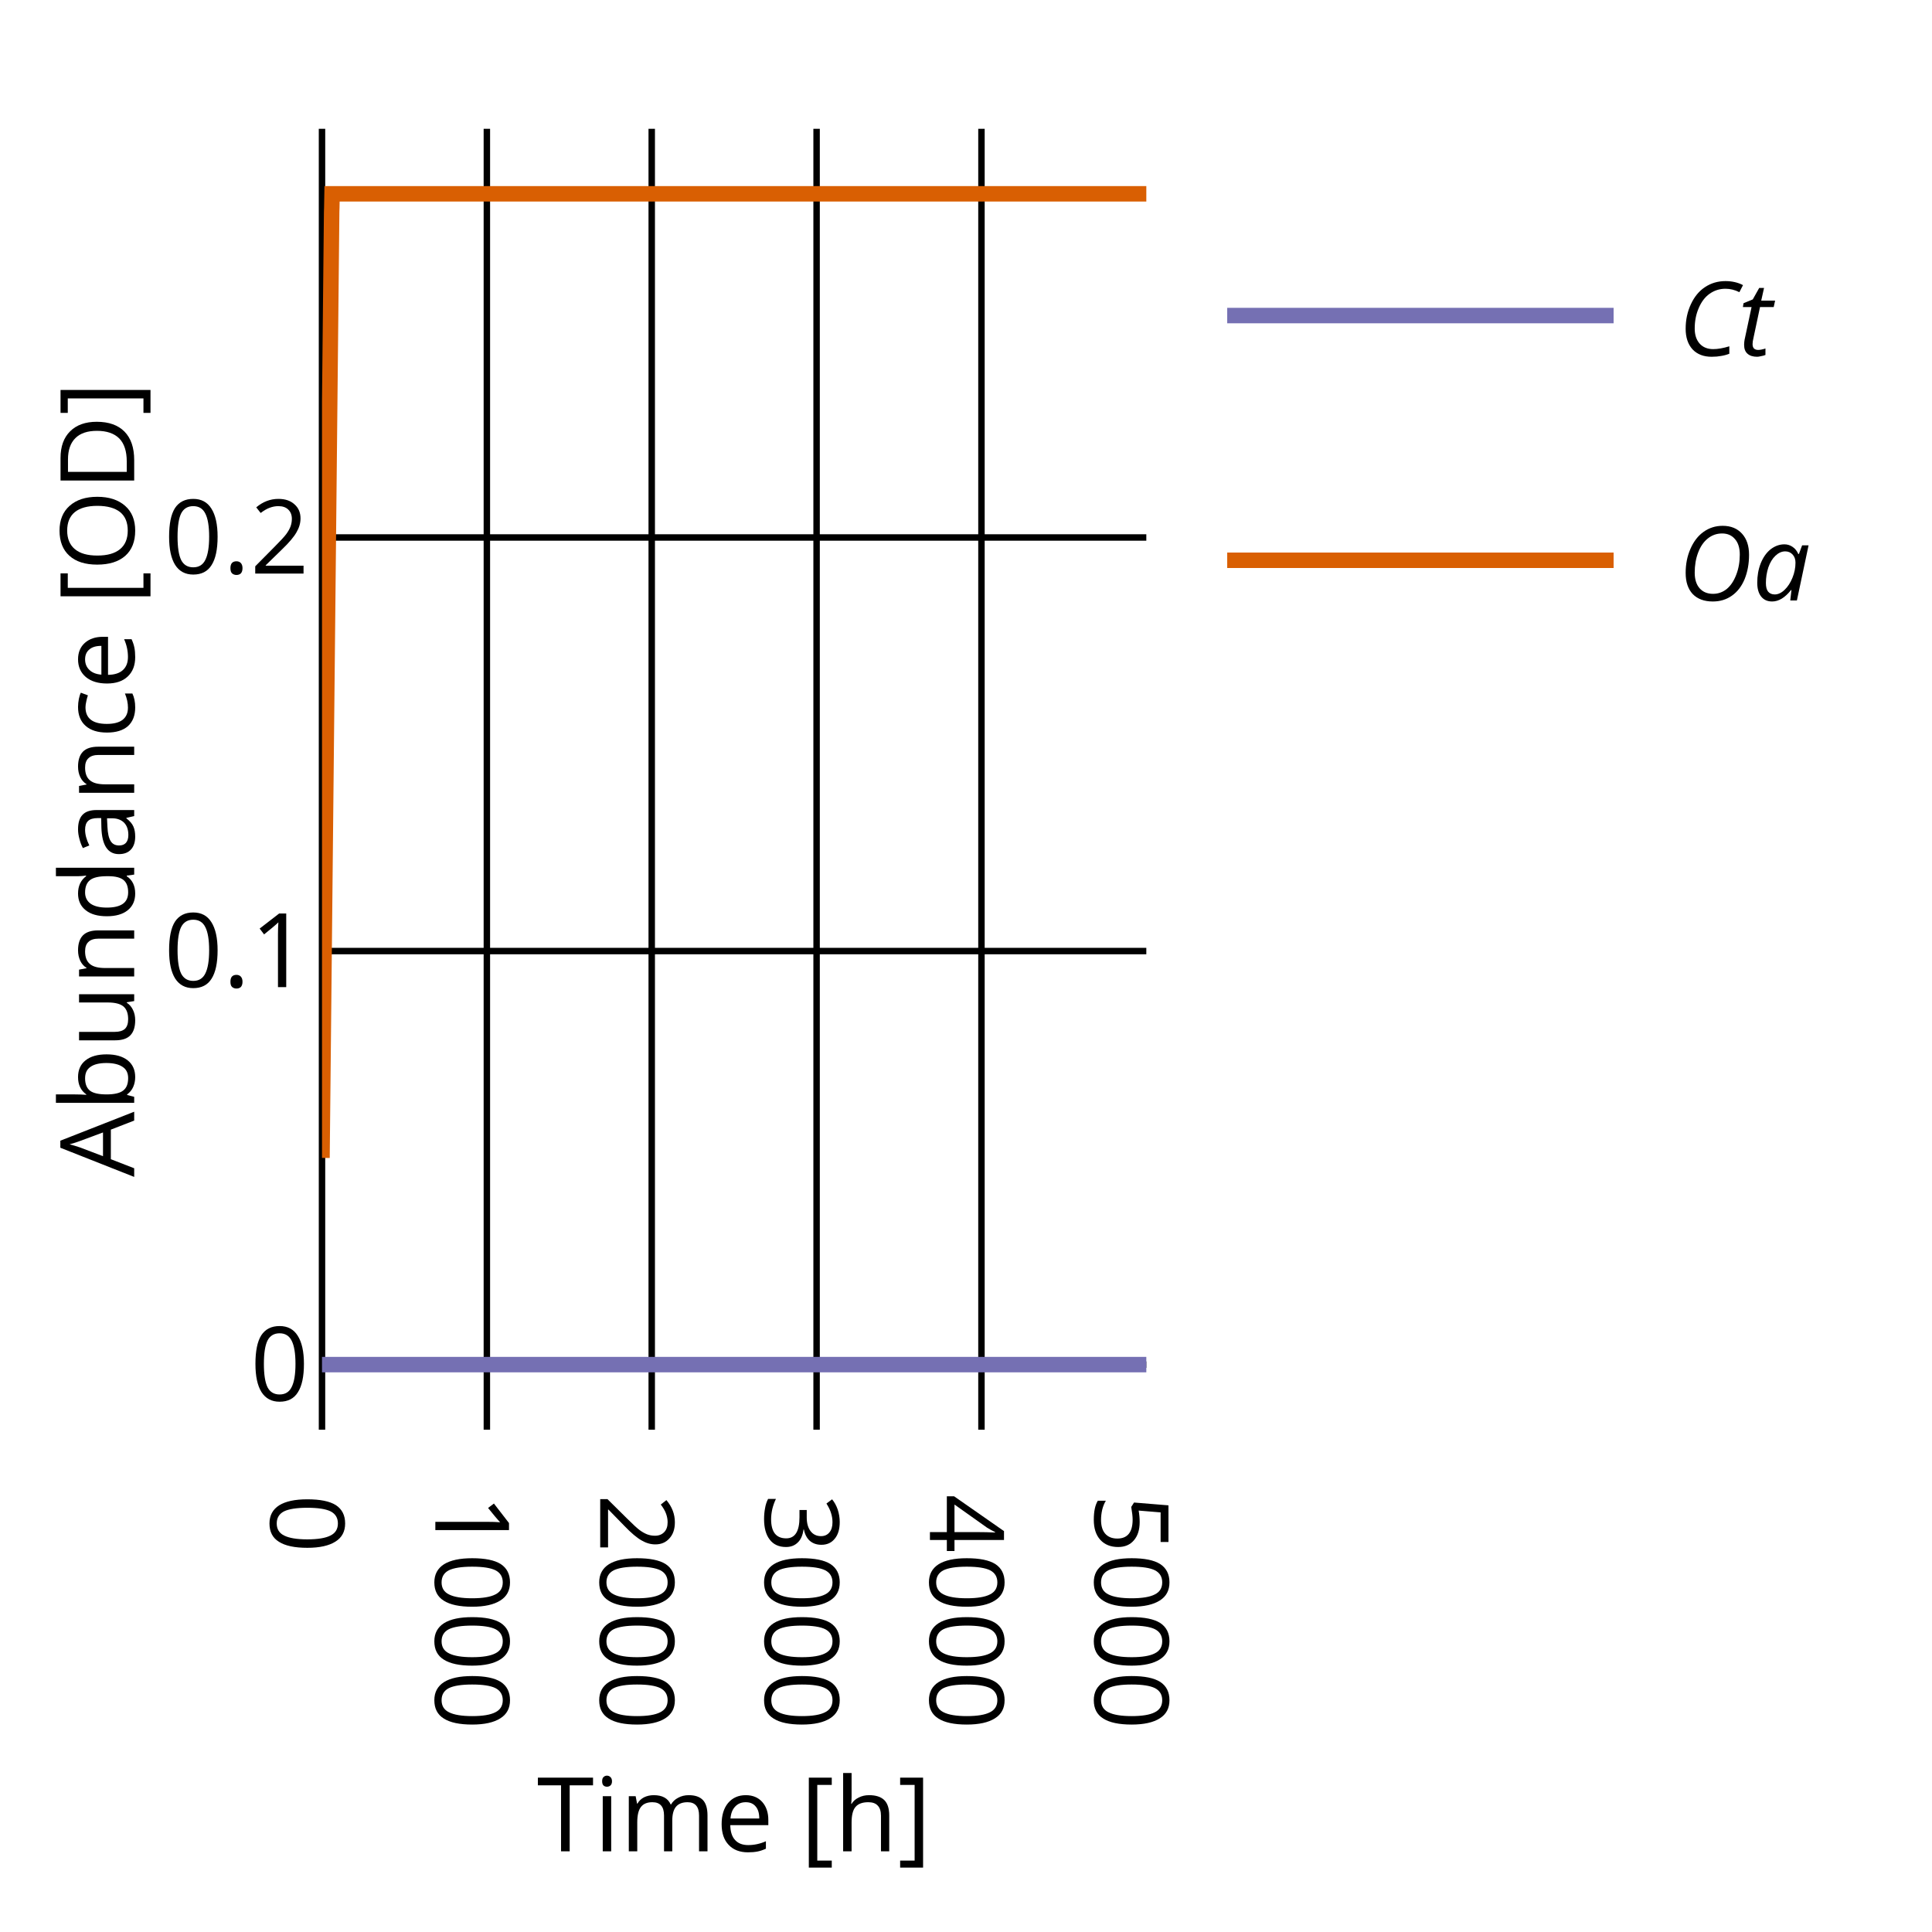
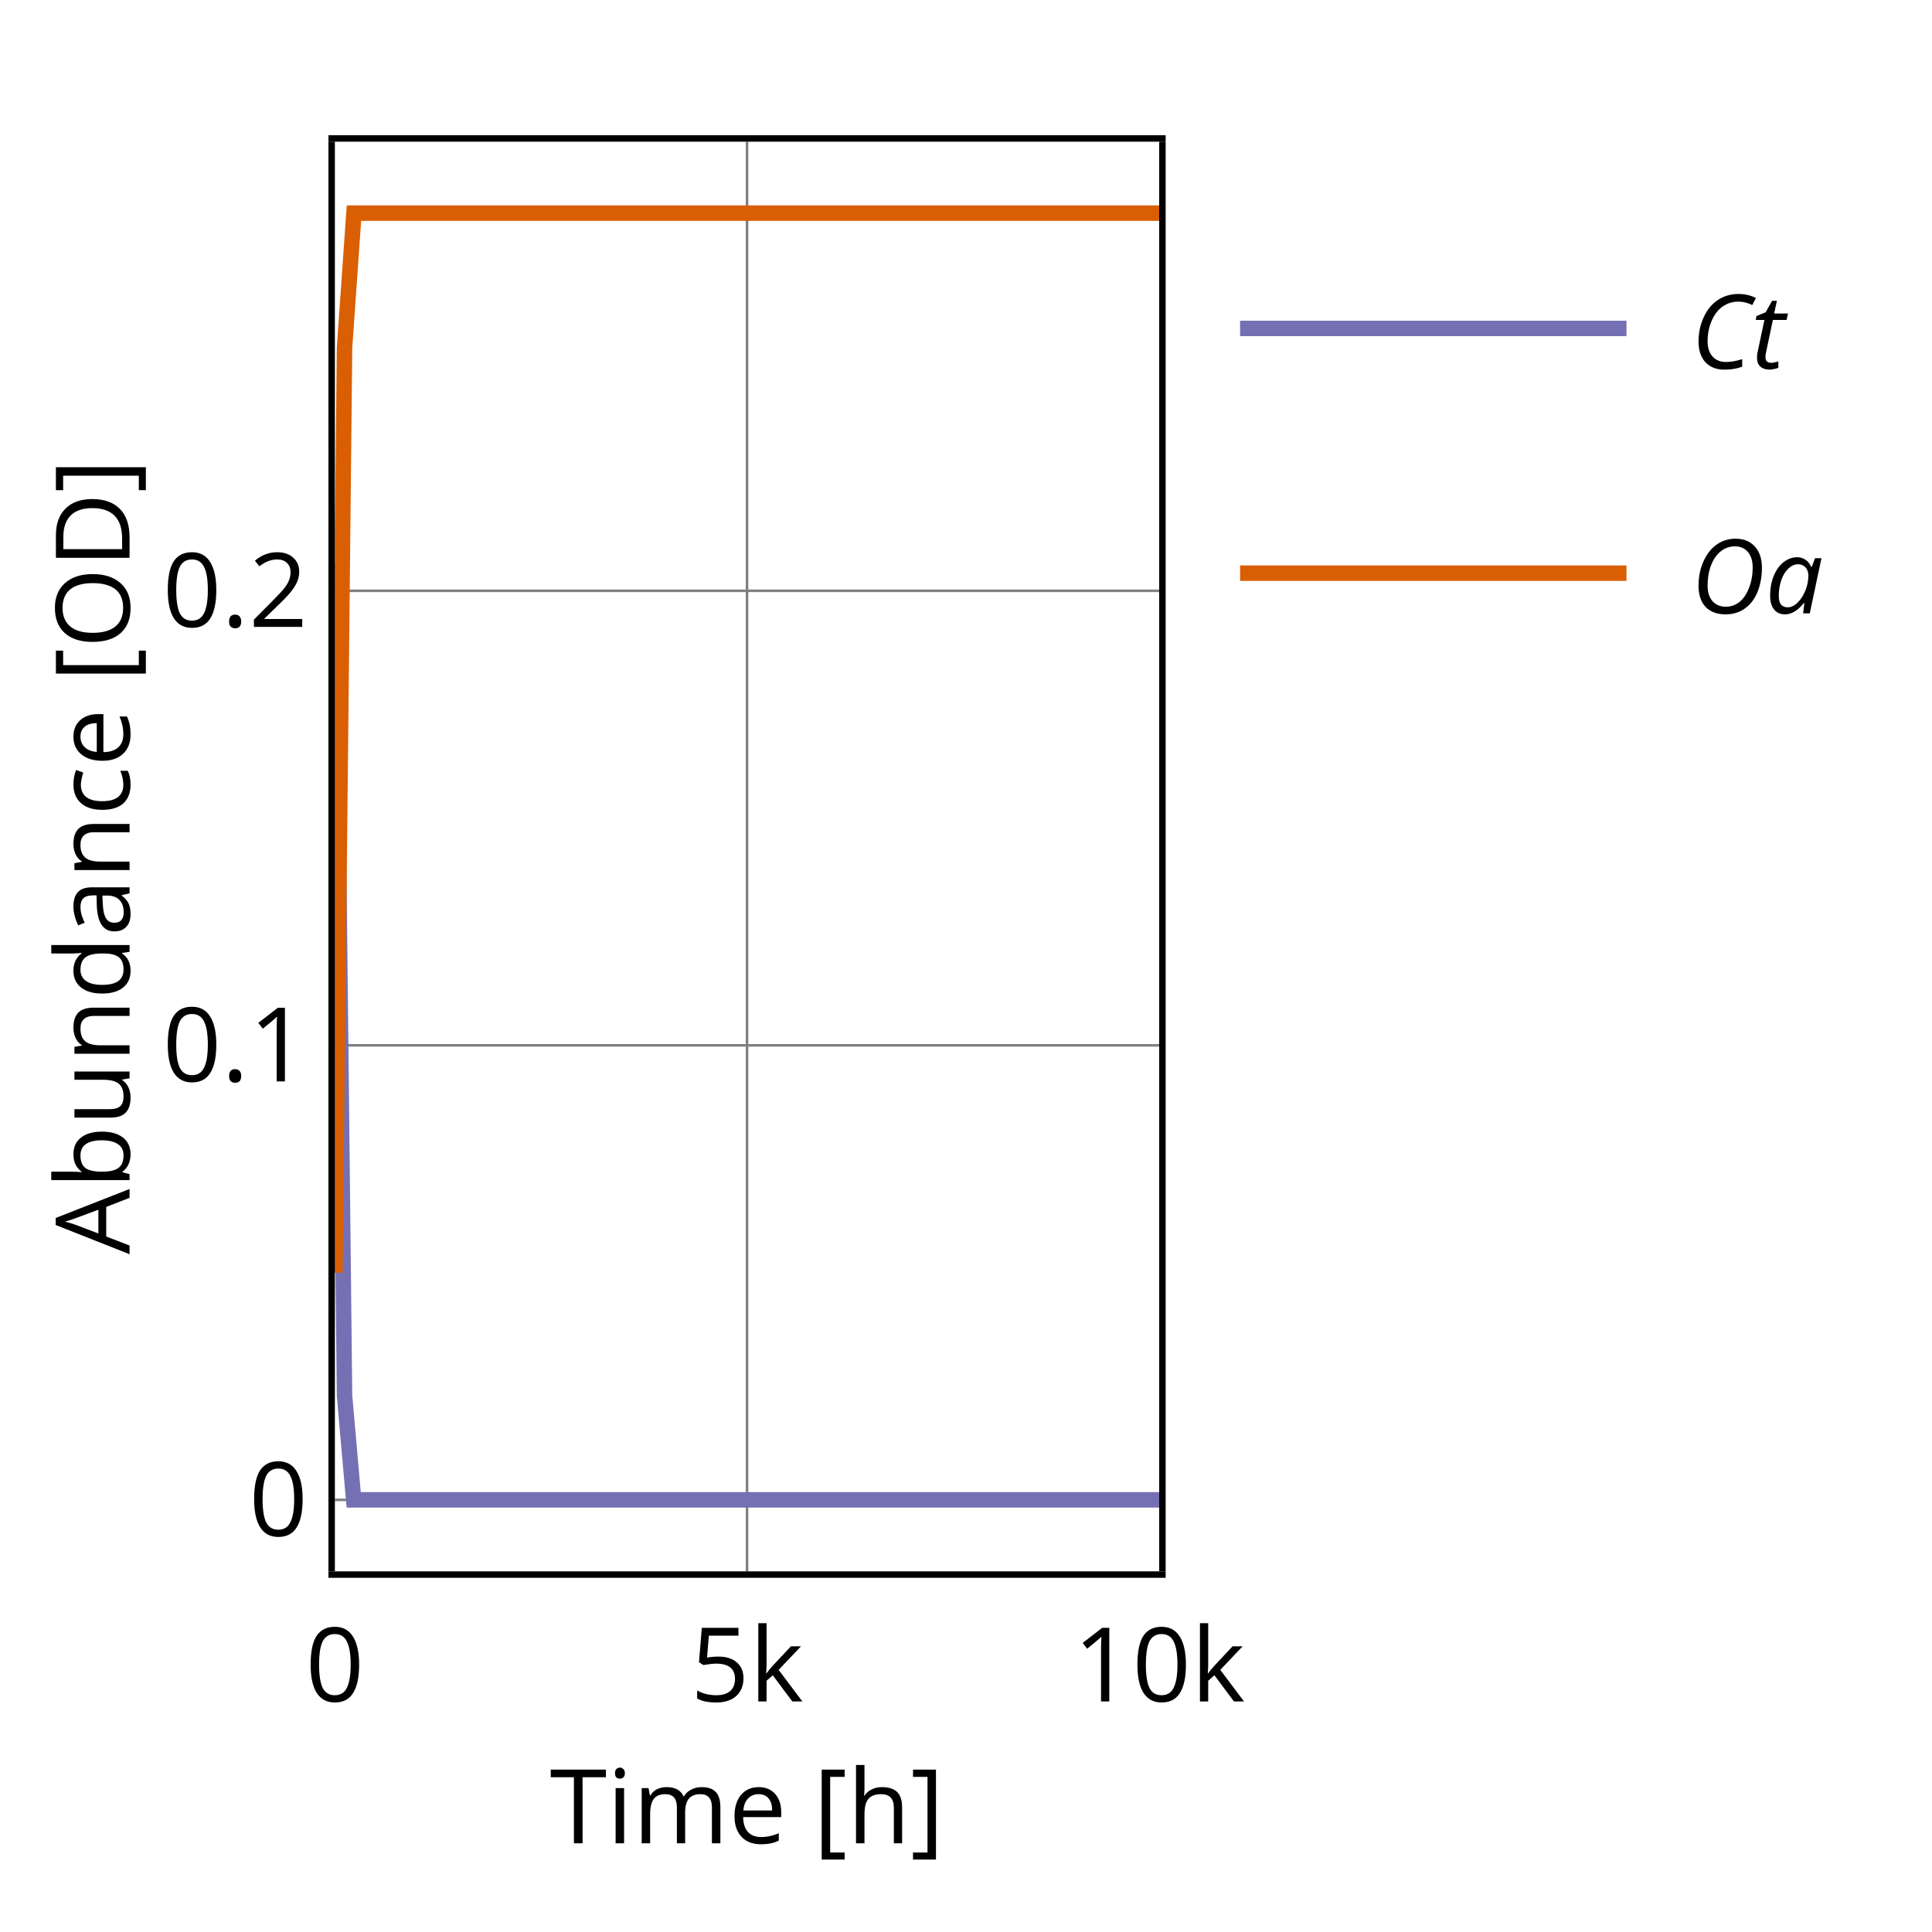
<svg xmlns="http://www.w3.org/2000/svg" class="main-svg" width="150" height="150" style="" viewBox="0 0 150 150">
  <rect x="0" y="0" width="150" height="150" style="fill: rgb(255, 255, 255); fill-opacity: 1;" />
-   <defs id="defs-5b13ac">
+   <defs id="defs-3e757b">
    <g class="clips">
-       <clipPath id="clip5b13acxyplot" class="plotclip">
-         <rect width="64" height="101" />
+       <clipPath id="clip3e757bxyplot" class="plotclip">
+         <rect width="64" height="111" />
      </clipPath>
-       <clipPath class="axesclip" id="clip5b13acx">
-         <rect x="25" y="0" width="64" height="150" />
+       <clipPath class="axesclip" id="clip3e757bx">
+         <rect x="26" y="0" width="64" height="150" />
      </clipPath>
-       <clipPath class="axesclip" id="clip5b13acy">
-         <rect x="0" y="10" width="150" height="101" />
+       <clipPath class="axesclip" id="clip3e757by">
+         <rect x="0" y="11" width="150" height="111" />
      </clipPath>
-       <clipPath class="axesclip" id="clip5b13acxy">
-         <rect x="25" y="10" width="64" height="101" />
+       <clipPath class="axesclip" id="clip3e757bxy">
+         <rect x="26" y="11" width="64" height="111" />
      </clipPath>
    </g>
    <g class="gradients" />
    <g class="patterns" />
  </defs>
  <g class="bglayer" />
  <g class="layer-below">
    <g class="imagelayer" />
    <g class="shapelayer" />
  </g>
  <g class="cartesianlayer">
    <g class="subplot xy">
      <g class="layer-subplot">
        <g class="shapelayer" />
        <g class="imagelayer" />
      </g>
      <g class="minor-gridlayer">
        <g class="x" />
        <g class="y" />
      </g>
      <g class="gridlayer">
        <g class="x">
-           <path class="xgrid crisp" transform="translate(37.8,0)" d="M0,10v101" style="stroke: rgb(0, 0, 0); stroke-opacity: 1; stroke-width: 0.5px;" />
-           <path class="xgrid crisp" transform="translate(50.6,0)" d="M0,10v101" style="stroke: rgb(0, 0, 0); stroke-opacity: 1; stroke-width: 0.5px;" />
-           <path class="xgrid crisp" transform="translate(63.4,0)" d="M0,10v101" style="stroke: rgb(0, 0, 0); stroke-opacity: 1; stroke-width: 0.5px;" />
-           <path class="xgrid crisp" transform="translate(76.2,0)" d="M0,10v101" style="stroke: rgb(0, 0, 0); stroke-opacity: 1; stroke-width: 0.5px;" />
+           <path class="xgrid crisp" transform="translate(58,0)" d="M0,11v111" style="stroke: rgb(128, 128, 128); stroke-opacity: 1; stroke-width: 0.2px;" />
        </g>
        <g class="y">
-           <path class="ygrid crisp" transform="translate(0,73.84)" d="M25,0h64" style="stroke: rgb(0, 0, 0); stroke-opacity: 1; stroke-width: 0.5px;" />
-           <path class="ygrid crisp" transform="translate(0,41.73)" d="M25,0h64" style="stroke: rgb(0, 0, 0); stroke-opacity: 1; stroke-width: 0.5px;" />
+           <path class="ygrid crisp" transform="translate(0,116.45)" d="M26,0h64" style="stroke: rgb(128, 128, 128); stroke-opacity: 1; stroke-width: 0.2px;" />
+           <path class="ygrid crisp" transform="translate(0,81.16)" d="M26,0h64" style="stroke: rgb(128, 128, 128); stroke-opacity: 1; stroke-width: 0.2px;" />
+           <path class="ygrid crisp" transform="translate(0,45.87)" d="M26,0h64" style="stroke: rgb(128, 128, 128); stroke-opacity: 1; stroke-width: 0.2px;" />
        </g>
      </g>
-       <g class="zerolinelayer">
-         <path class="xzl zl crisp" transform="translate(25,0)" d="M0,10v101" style="stroke: rgb(0, 0, 0); stroke-opacity: 1; stroke-width: 0.5px;" />
-         <path class="yzl zl crisp" transform="translate(0,105.95)" d="M25,0h64" style="stroke: rgb(0, 0, 0); stroke-opacity: 1; stroke-width: 0.5px;" />
-       </g>
+       <g class="zerolinelayer" />
      <g class="layer-between">
        <g class="shapelayer" />
        <g class="imagelayer" />
      </g>
      <path class="xlines-below" />
      <path class="ylines-below" />
      <g class="overlines-below" />
      <g class="xaxislayer-below" />
      <g class="yaxislayer-below" />
      <g class="overaxes-below" />
      <g class="overplot">
-         <g class="xy" transform="translate(25,10)" clip-path="url(#clip5b13acxyplot)">
+         <g class="xy" transform="translate(26,11)" clip-path="url(#clip3e757bxyplot)">
          <g class="scatterlayer mlayer">
-             <g class="trace scatter trace3c1b9c" style="stroke-miterlimit: 2; opacity: 1;">
+             <g class="trace scatter trace255e73" style="stroke-miterlimit: 2; opacity: 1;">
              <g class="fills" />
              <g class="errorbars" />
              <g class="lines">
-                 <path class="js-line" d="M0,95.95L64,95.95L64,95.95" style="vector-effect: none; fill: none; stroke: rgb(117, 112, 179); stroke-opacity: 1; stroke-width: 1.2px; opacity: 1;" />
+                 <path class="js-line" d="M0,87.81L0.04,32.7L0.75,97.41L0.76,97.48L1.46,105.45L1.51,105.45L1.52,105.45L64,105.45L64,105.45" style="vector-effect: none; fill: none; stroke: rgb(117, 112, 179); stroke-opacity: 1; stroke-width: 1.2px; opacity: 1;" />
              </g>
              <g class="points" />
              <g class="text" />
            </g>
-             <g class="trace scatter traceae33f0" style="stroke-miterlimit: 2; opacity: 1;">
+             <g class="trace scatter tracec20e2b" style="stroke-miterlimit: 2; opacity: 1;">
              <g class="fills" />
              <g class="errorbars" />
              <g class="lines">
-                 <path class="js-line" d="M0,79.9L0.75,6.43L0.76,6.15L0.78,5.05L1.51,5.05L1.52,5.05L64,5.05L64,5.05" style="vector-effect: none; fill: none; stroke: rgb(217, 95, 2); stroke-opacity: 1; stroke-width: 1.2px; opacity: 1;" />
+                 <path class="js-line" d="M0,87.81L0.75,15.94L0.76,15.85L1.48,5.55L1.51,5.55L1.52,5.55L64,5.55L64,5.55" style="vector-effect: none; fill: none; stroke: rgb(217, 95, 2); stroke-opacity: 1; stroke-width: 1.2px; opacity: 1;" />
              </g>
              <g class="points" />
              <g class="text" />
            </g>
          </g>
        </g>
      </g>
-       <path class="xlines-above crisp" d="M0,0" style="fill: none;" />
-       <path class="ylines-above crisp" d="M0,0" style="fill: none;" />
+       <path class="xlines-above crisp" d="M25.5,122.25H90.5M25.5,10.75H90.5" style="fill: none; stroke-width: 0.5px; stroke: rgb(0, 0, 0); stroke-opacity: 1;" />
+       <path class="ylines-above crisp" d="M25.75,11V122M90.25,11V122" style="fill: none; stroke-width: 0.5px; stroke: rgb(0, 0, 0); stroke-opacity: 1;" />
      <g class="overlines-above" />
      <g class="xaxislayer-above">
        <g class="xtick">
-           <text text-anchor="start" x="0" y="120" transform="translate(25,0) rotate(90,0,116)" style="font-family: 'Open Sans', verdana, arial, sans-serif; font-size: 8px; fill: rgb(0, 0, 0); fill-opacity: 1; white-space: pre; opacity: 1;">0</text>
+           <text text-anchor="middle" x="0" y="132.1" transform="translate(26,0)" style="font-family: 'Open Sans', verdana, arial, sans-serif; font-size: 8px; fill: rgb(0, 0, 0); fill-opacity: 1; white-space: pre; opacity: 1;">0</text>
        </g>
        <g class="xtick">
-           <text text-anchor="start" x="0" y="120" style="font-family: 'Open Sans', verdana, arial, sans-serif; font-size: 8px; fill: rgb(0, 0, 0); fill-opacity: 1; white-space: pre; opacity: 1;" transform="translate(37.8,0) rotate(90,0,116)">1000</text>
+           <text text-anchor="middle" x="0" y="132.1" style="font-family: 'Open Sans', verdana, arial, sans-serif; font-size: 8px; fill: rgb(0, 0, 0); fill-opacity: 1; white-space: pre; opacity: 1;" transform="translate(58,0)">5k</text>
        </g>
        <g class="xtick">
-           <text text-anchor="start" x="0" y="120" style="font-family: 'Open Sans', verdana, arial, sans-serif; font-size: 8px; fill: rgb(0, 0, 0); fill-opacity: 1; white-space: pre; opacity: 1;" transform="translate(50.6,0) rotate(90,0,116)">2000</text>
-         </g>
-         <g class="xtick">
-           <text text-anchor="start" x="0" y="120" style="font-family: 'Open Sans', verdana, arial, sans-serif; font-size: 8px; fill: rgb(0, 0, 0); fill-opacity: 1; white-space: pre; opacity: 1;" transform="translate(63.4,0) rotate(90,0,116)">3000</text>
-         </g>
-         <g class="xtick">
-           <text text-anchor="start" x="0" y="120" style="font-family: 'Open Sans', verdana, arial, sans-serif; font-size: 8px; fill: rgb(0, 0, 0); fill-opacity: 1; white-space: pre; opacity: 1;" transform="translate(76.2,0) rotate(90,0,116)">4000</text>
-         </g>
-         <g class="xtick">
-           <text text-anchor="start" x="0" y="120" style="font-family: 'Open Sans', verdana, arial, sans-serif; font-size: 8px; fill: rgb(0, 0, 0); fill-opacity: 1; white-space: pre; opacity: 1;" transform="translate(89,0) rotate(90,0,116)">5000</text>
+           <text text-anchor="middle" x="0" y="132.1" style="font-family: 'Open Sans', verdana, arial, sans-serif; font-size: 8px; fill: rgb(0, 0, 0); fill-opacity: 1; white-space: pre; opacity: 1;" transform="translate(90,0)">10k</text>
        </g>
      </g>
      <g class="yaxislayer-above">
        <g class="ytick">
-           <text text-anchor="end" x="24" y="2.8" transform="translate(0,105.95)" style="font-family: 'Open Sans', verdana, arial, sans-serif; font-size: 8px; fill: rgb(0, 0, 0); fill-opacity: 1; white-space: pre; opacity: 1;">0</text>
+           <text text-anchor="end" x="23.9" y="2.8" transform="translate(0,116.45)" style="font-family: 'Open Sans', verdana, arial, sans-serif; font-size: 8px; fill: rgb(0, 0, 0); fill-opacity: 1; white-space: pre; opacity: 1;">0</text>
        </g>
        <g class="ytick">
-           <text text-anchor="end" x="24" y="2.8" style="font-family: 'Open Sans', verdana, arial, sans-serif; font-size: 8px; fill: rgb(0, 0, 0); fill-opacity: 1; white-space: pre; opacity: 1;" transform="translate(0,73.84)">0.1</text>
+           <text text-anchor="end" x="23.9" y="2.8" style="font-family: 'Open Sans', verdana, arial, sans-serif; font-size: 8px; fill: rgb(0, 0, 0); fill-opacity: 1; white-space: pre; opacity: 1;" transform="translate(0,81.16)">0.1</text>
        </g>
        <g class="ytick">
-           <text text-anchor="end" x="24" y="2.8" style="font-family: 'Open Sans', verdana, arial, sans-serif; font-size: 8px; fill: rgb(0, 0, 0); fill-opacity: 1; white-space: pre; opacity: 1;" transform="translate(0,41.73)">0.2</text>
+           <text text-anchor="end" x="23.9" y="2.8" style="font-family: 'Open Sans', verdana, arial, sans-serif; font-size: 8px; fill: rgb(0, 0, 0); fill-opacity: 1; white-space: pre; opacity: 1;" transform="translate(0,45.87)">0.2</text>
        </g>
      </g>
      <g class="overaxes-above" />
    </g>
  </g>
  <g class="polarlayer" />
  <g class="smithlayer" />
  <g class="ternarylayer" />
  <g class="geolayer" />
  <g class="funnelarealayer" />
  <g class="pielayer" />
  <g class="iciclelayer" />
  <g class="treemaplayer" />
  <g class="sunburstlayer" />
  <g class="glimages" />
-   <defs id="topdefs-5b13ac">
+   <defs id="topdefs-3e757b">
    <g class="clips" />
-     <clipPath id="legend5b13ac">
+     <clipPath id="legend3e757b">
      <rect width="56" height="48" x="0" y="0" />
    </clipPath>
  </defs>
  <g class="layer-above">
    <g class="imagelayer" />
    <g class="shapelayer" />
  </g>
  <g class="infolayer">
-     <g class="legend" pointer-events="all" transform="translate(90.28,10)">
+     <g class="legend" pointer-events="all" transform="translate(91.28,11)">
      <rect class="bg" shape-rendering="crispEdges" style="stroke: rgb(68, 68, 68); stroke-opacity: 1; fill: rgb(255, 255, 255); fill-opacity: 1; stroke-width: 0px;" width="56" height="48" x="0" y="0" />
-       <g class="scrollbox" transform="" clip-path="url(#legend5b13ac)">
+       <g class="scrollbox" transform="" clip-path="url(#legend3e757b)">
        <g class="groups">
          <g class="traces" transform="translate(0,14.5)" style="opacity: 1;">
            <text class="legendtext" text-anchor="start" x="40" y="3.12" style="font-family: 'Open Sans', verdana, arial, sans-serif; font-size: 8px; fill: rgb(0, 0, 0); fill-opacity: 1; white-space: pre;">
              <tspan style="font-style:italic">Ct</tspan>
            </text>
            <g class="layers" style="opacity: 1;">
              <g class="legendfill" />
              <g class="legendlines">
                <path class="js-line" d="M5,0h30" style="fill: none; stroke: rgb(117, 112, 179); stroke-opacity: 1; stroke-width: 1.2px;" />
              </g>
              <g class="legendsymbols">
                <g class="legendpoints" />
              </g>
            </g>
            <rect class="legendtoggle" x="0" y="-9.5" width="50.766" height="19" style="fill: rgb(0, 0, 0); fill-opacity: 0;" />
          </g>
          <g class="traces" transform="translate(0,33.5)" style="opacity: 1;">
            <text class="legendtext" text-anchor="start" x="40" y="3.12" style="font-family: 'Open Sans', verdana, arial, sans-serif; font-size: 8px; fill: rgb(0, 0, 0); fill-opacity: 1; white-space: pre;">
              <tspan style="font-style:italic">Oa</tspan>
            </text>
            <g class="layers" style="opacity: 1;">
              <g class="legendfill" />
              <g class="legendlines">
                <path class="js-line" d="M5,0h30" style="fill: none; stroke: rgb(217, 95, 2); stroke-opacity: 1; stroke-width: 1.2px;" />
              </g>
              <g class="legendsymbols">
                <g class="legendpoints" />
              </g>
            </g>
            <rect class="legendtoggle" x="0" y="-9.5" width="50.766" height="19" style="fill: rgb(0, 0, 0); fill-opacity: 0;" />
          </g>
        </g>
      </g>
      <rect class="scrollbar" rx="20" ry="3" width="0" height="0" style="fill: rgb(128, 139, 164); fill-opacity: 1;" x="0" y="0" />
    </g>
    <g class="g-gtitle" />
-     <g class="g-xtitle" transform="translate(0,3.9)">
-       <text class="xtitle" x="57" y="139.834" text-anchor="middle" style="opacity: 1; font-family: 'Open Sans', verdana, arial, sans-serif; font-size: 8px; fill: rgb(0, 0, 0); fill-opacity: 1; white-space: pre;">Time [h]</text>
+     <g class="g-xtitle" transform="translate(0,3.65)">
+       <text class="xtitle" x="58" y="139.459" text-anchor="middle" style="opacity: 1; font-family: 'Open Sans', verdana, arial, sans-serif; font-size: 8px; fill: rgb(0, 0, 0); fill-opacity: 1; white-space: pre;">Time [h]</text>
    </g>
    <g class="g-ytitle">
-       <text class="ytitle" transform="rotate(-90,10.41875,60.5)" x="10.419" y="60.5" text-anchor="middle" style="opacity: 1; font-family: 'Open Sans', verdana, arial, sans-serif; font-size: 8px; fill: rgb(0, 0, 0); fill-opacity: 1; white-space: pre;">Abundance [OD]</text>
+       <text class="ytitle" transform="rotate(-90,10.05937,66.5)" x="10.059" y="66.5" text-anchor="middle" style="opacity: 1; font-family: 'Open Sans', verdana, arial, sans-serif; font-size: 8px; fill: rgb(0, 0, 0); fill-opacity: 1; white-space: pre;">Abundance [OD]</text>
    </g>
  </g>
</svg>
